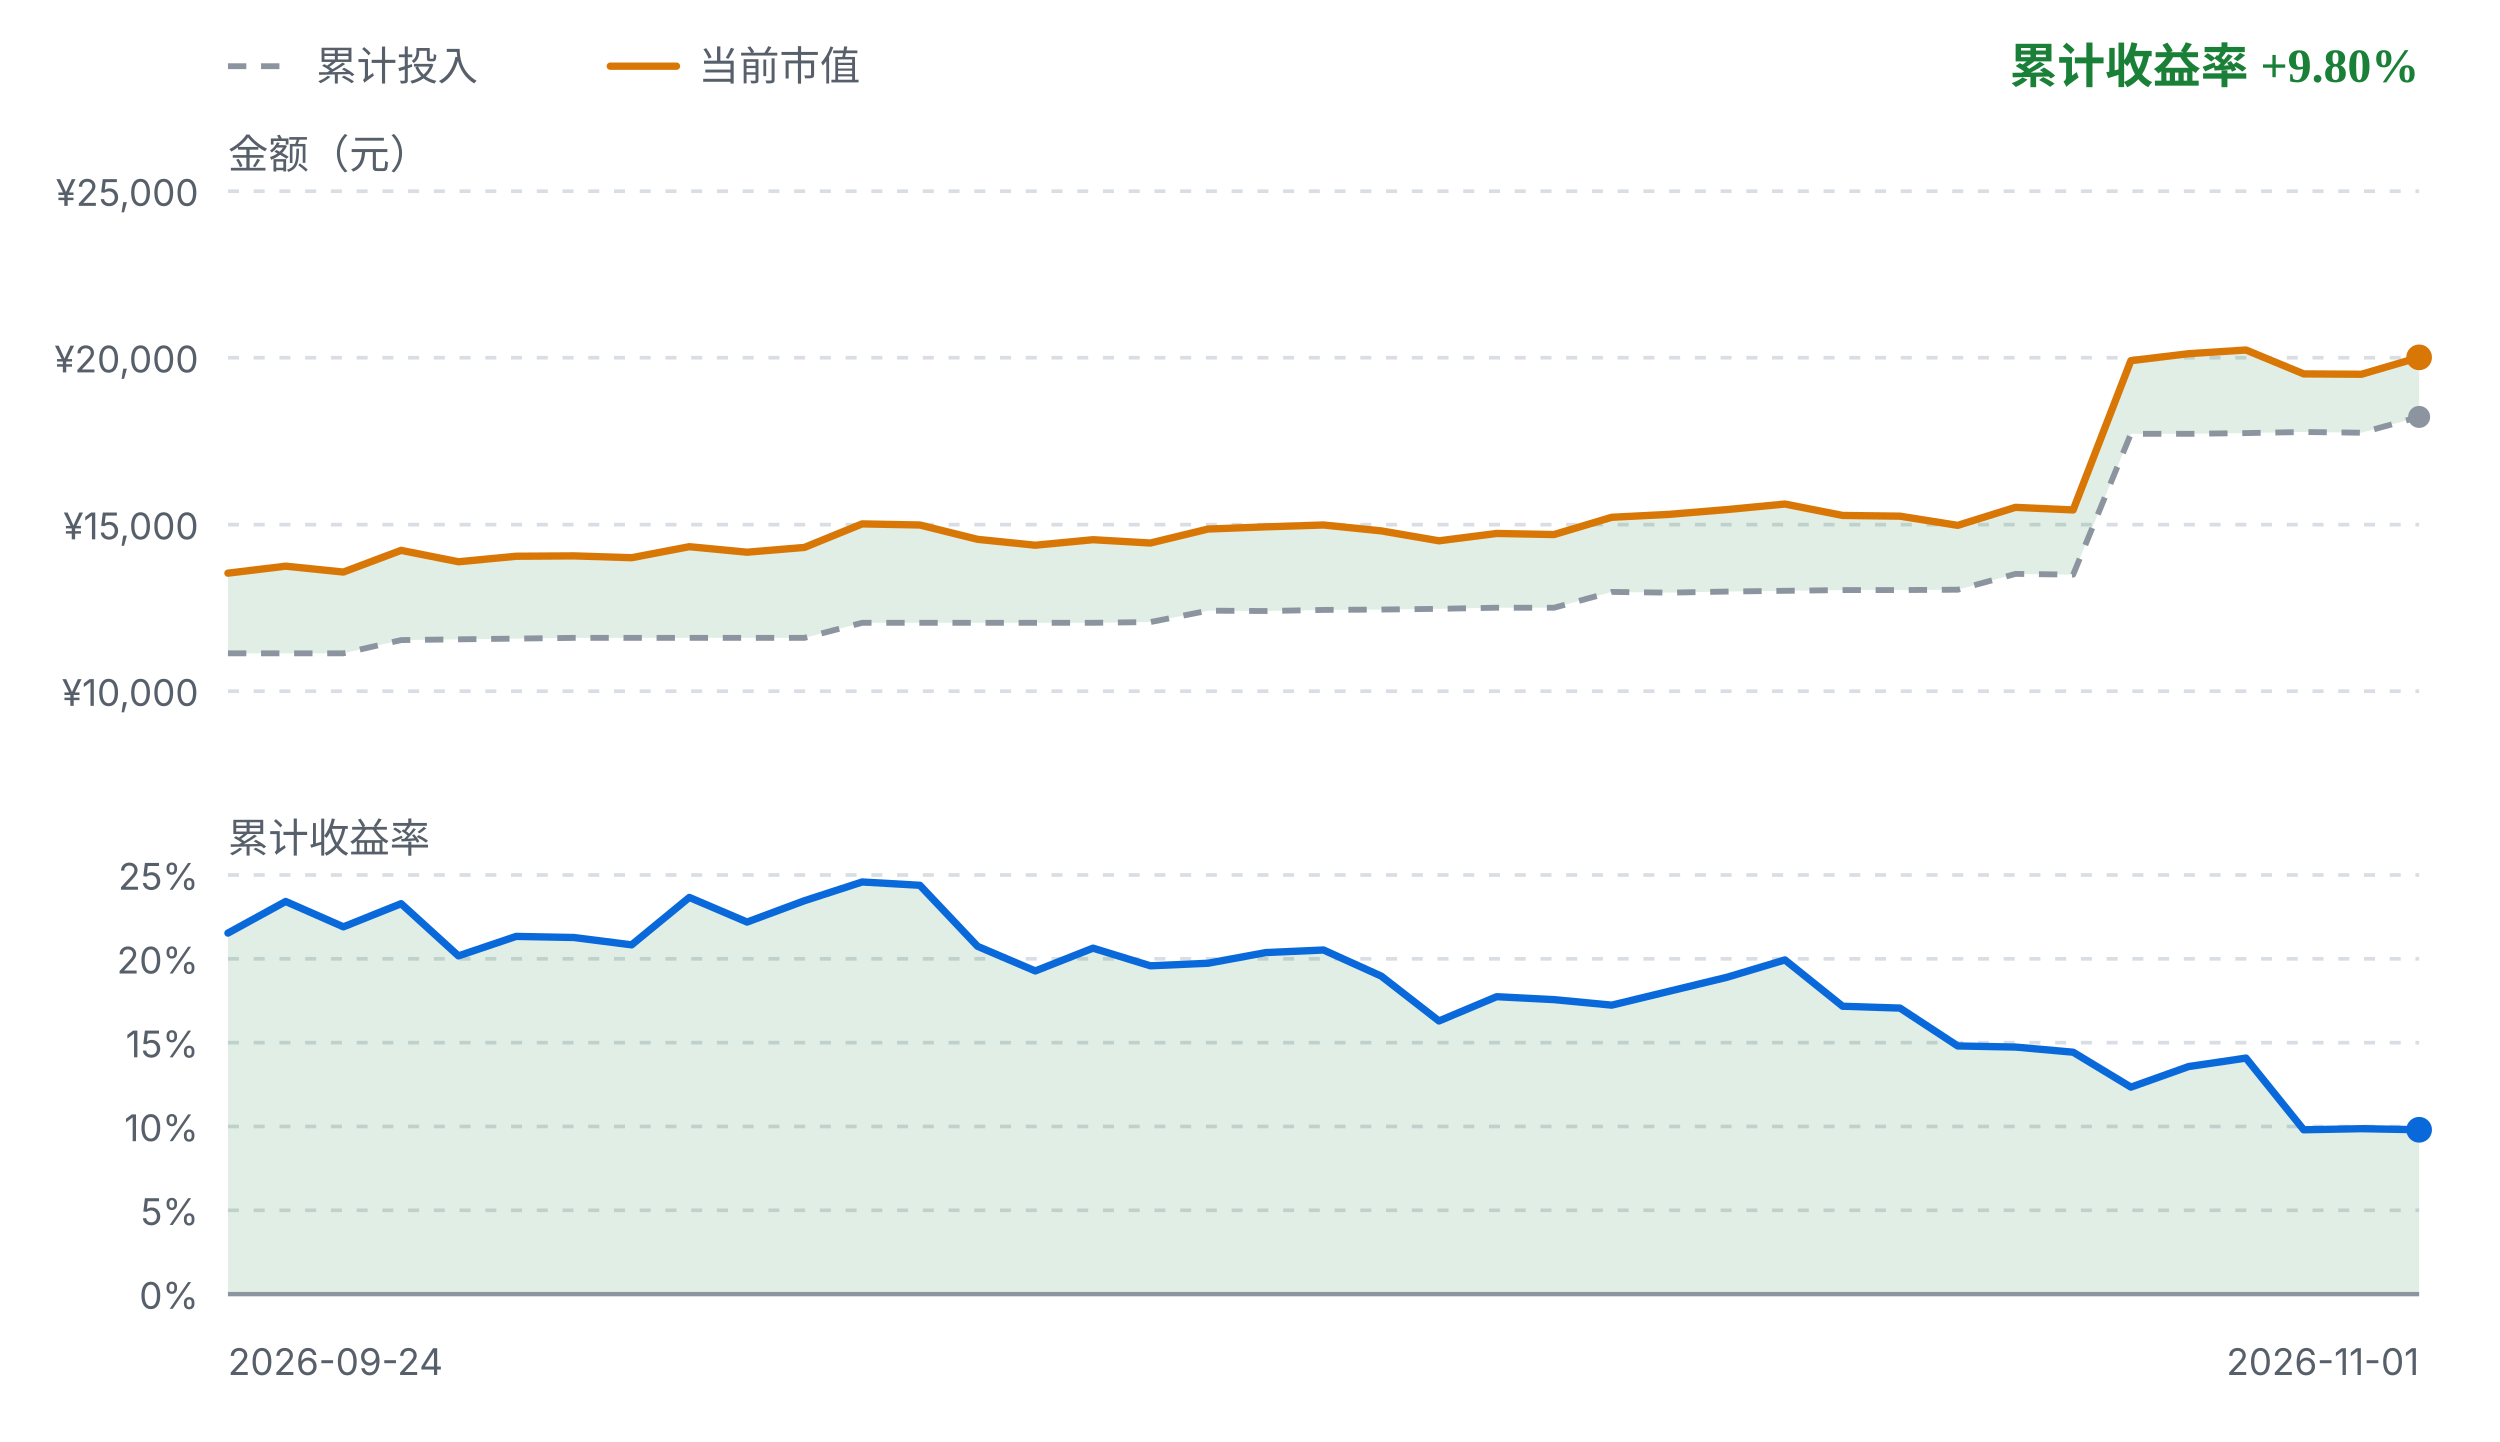
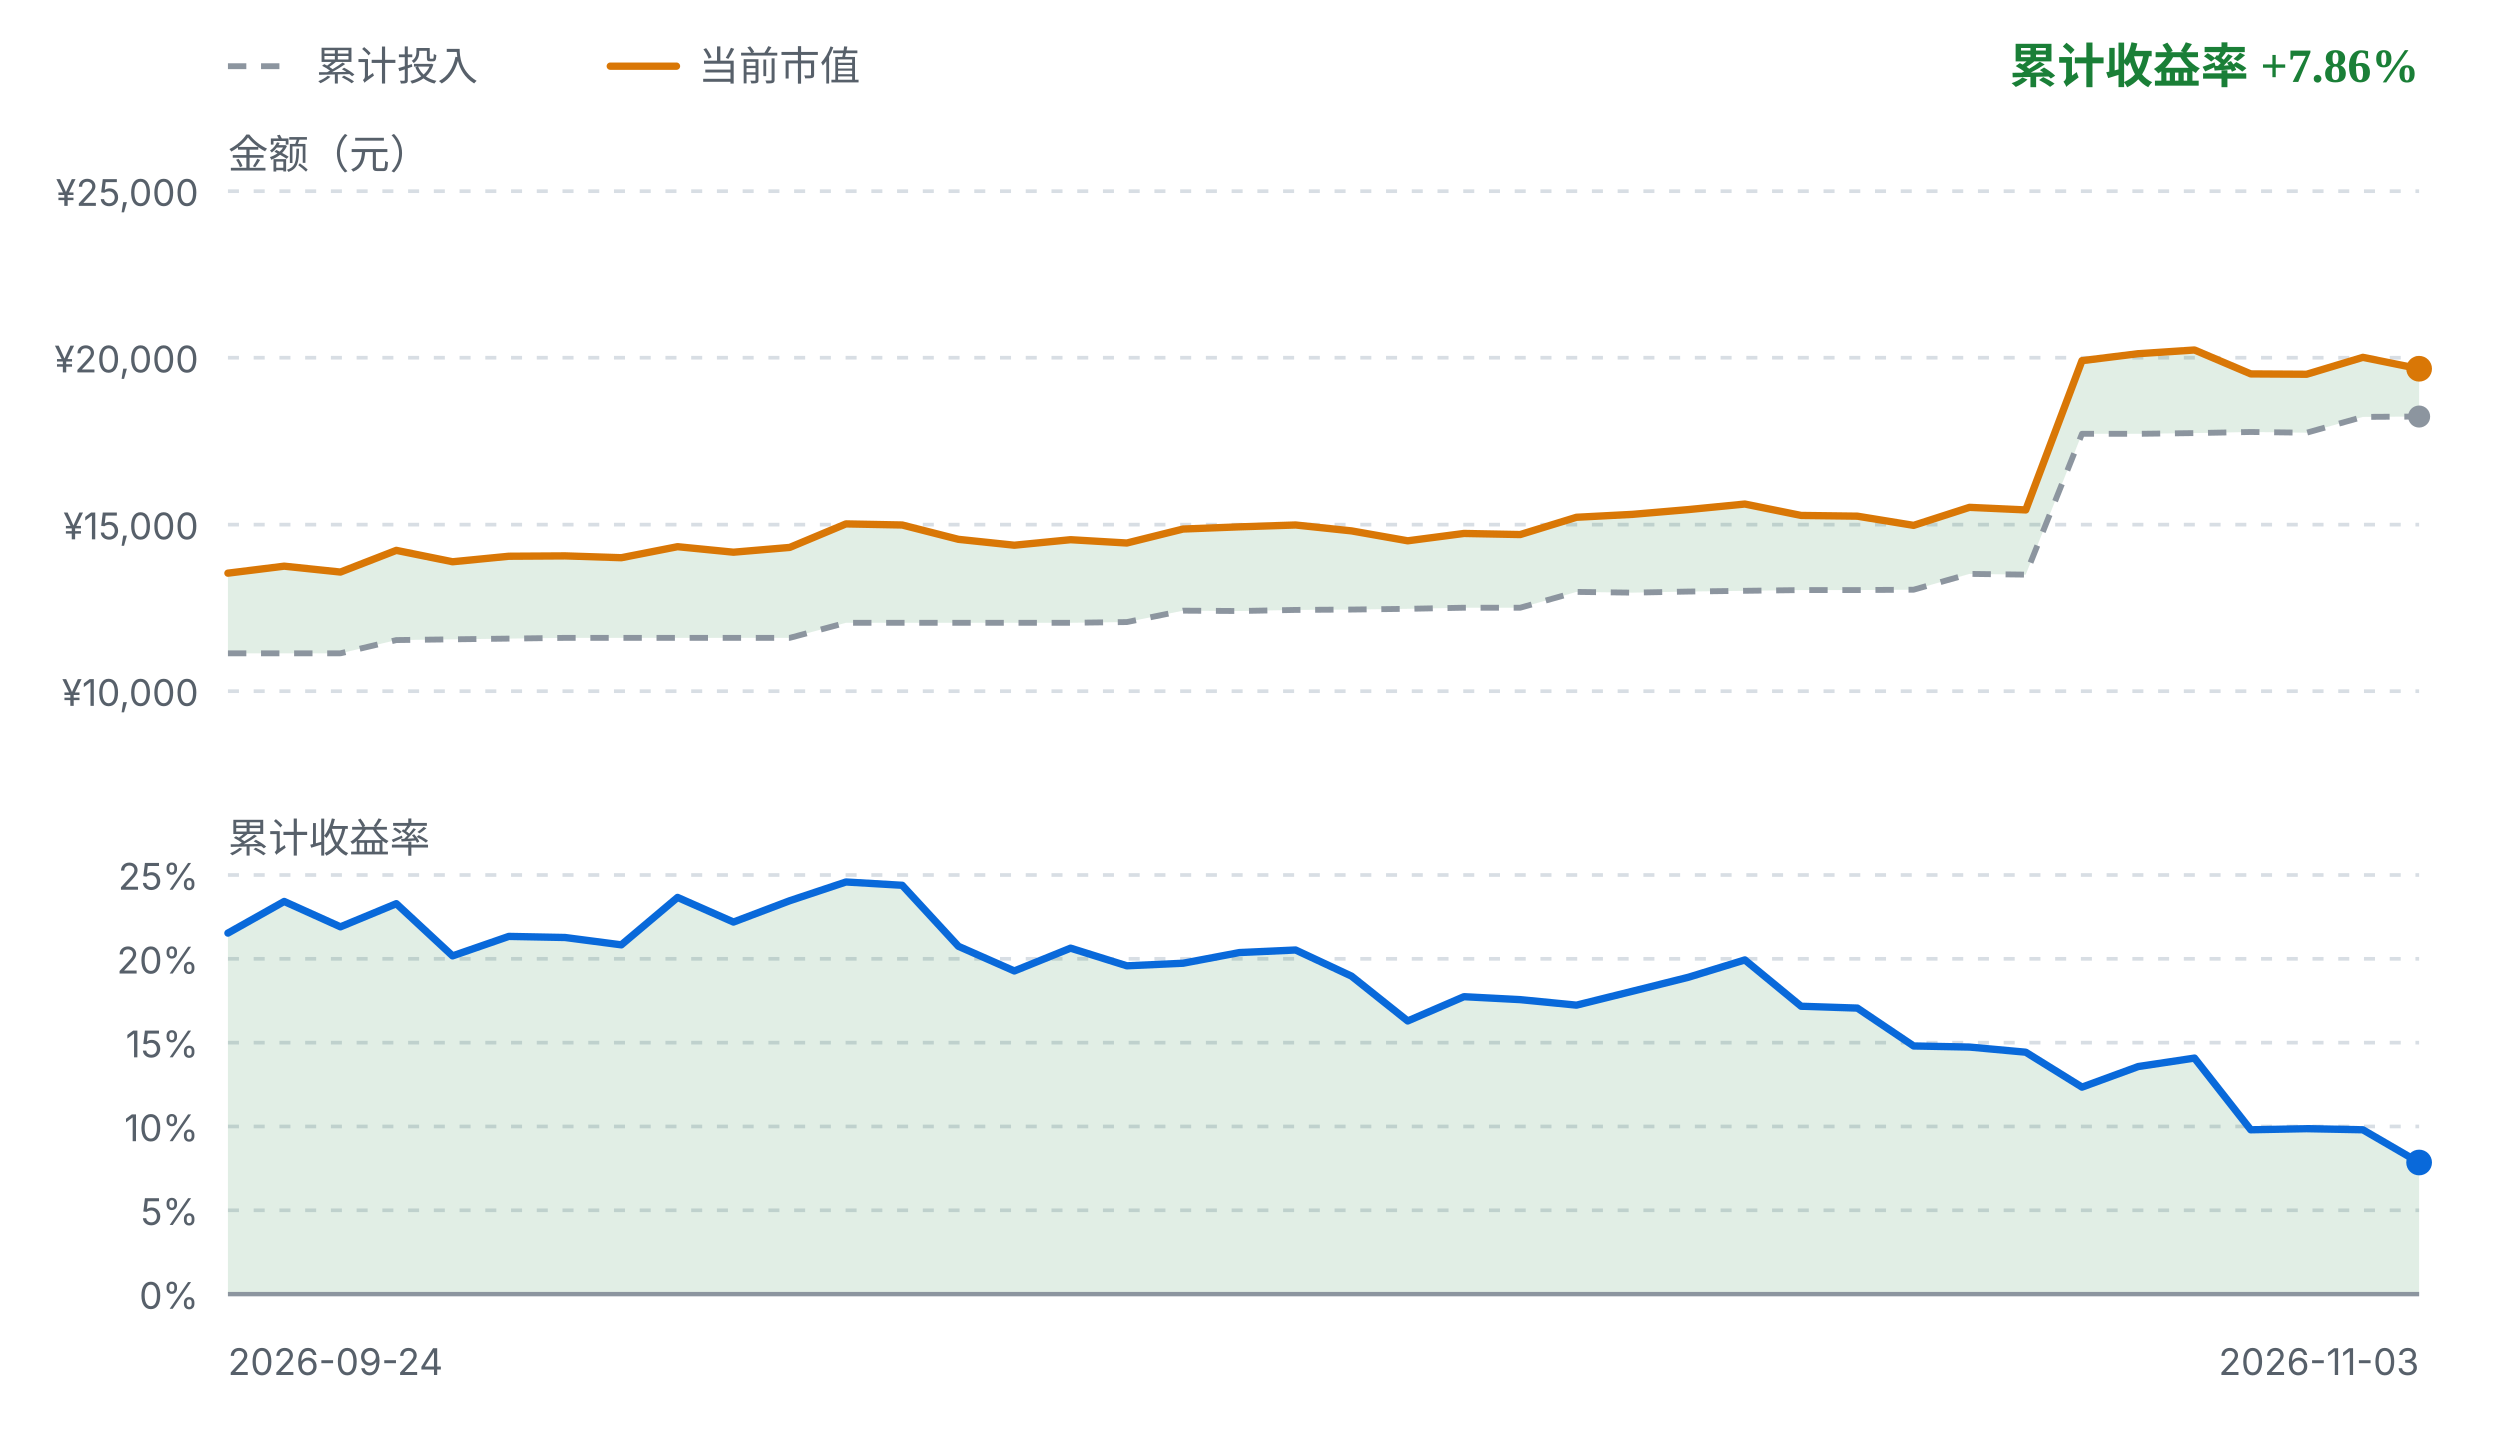
<svg xmlns="http://www.w3.org/2000/svg" viewBox="0 0 680 392" width="680" height="392" role="img" aria-label="FIRE 收益曲线">
  <style>
    .fg { fill: #1f2328; font-family: ui-sans-serif, system-ui, -apple-system, "Segoe UI", sans-serif; }
    .fg-muted { fill: #57606a; font-family: ui-sans-serif, system-ui, -apple-system, "Segoe UI", sans-serif; }
    .grid { stroke: #d8dee4; stroke-width: 1; stroke-dasharray: 3 4; }
    .zero { stroke: #8c959f; stroke-width: 1.2; }
    .basis { fill: none; stroke: #8c959f; stroke-width: 1.6; stroke-dasharray: 5 4; stroke-linejoin: round; }
    .value { fill: none; stroke: #d97706; stroke-width: 2; stroke-linejoin: round; stroke-linecap: round; }
    .rate { fill: none; stroke: #0969da; stroke-width: 2; stroke-linejoin: round; stroke-linecap: round; }
    .gap-up { fill: #1a7f37; fill-opacity: 0.13; }
    .gap-down { fill: #cf222e; fill-opacity: 0.13; }
    .rate-up { fill: #1a7f37; fill-opacity: 0.13; }
    .rate-down { fill: #cf222e; fill-opacity: 0.13; }
    .up { fill: #1a7f37; }
    .down { fill: #cf222e; }
    .dot-value { fill: #d97706; }
    .dot-basis { fill: #8c959f; }
    .dot-rate { fill: #0969da; }
    @media (prefers-color-scheme: dark) {
      .fg { fill: #e6edf3; }
      .fg-muted { fill: #8b949e; }
      .grid { stroke: #30363d; }
      .zero { stroke: #6e7681; }
      .basis { stroke: #6e7681; }
      .value { stroke: #f0b429; }
      .rate { stroke: #58a6ff; }
      .gap-up, .rate-up { fill: #3fb950; fill-opacity: 0.16; }
      .gap-down, .rate-down { fill: #f85149; fill-opacity: 0.16; }
      .up { fill: #3fb950; }
      .down { fill: #f85149; }
      .dot-value { fill: #f0b429; }
      .dot-basis { fill: #6e7681; }
      .dot-rate { fill: #58a6ff; }
    }
  </style>
  <line class="basis" x1="62" y1="18" x2="80" y2="18" />
  <text class="fg-muted" x="86" y="18" font-size="11" dominant-baseline="middle">累计投入</text>
  <line class="value" x1="166" y1="18" x2="184" y2="18" />
  <text class="fg-muted" x="190" y="18" font-size="11" dominant-baseline="middle">当前市值</text>
-   <text class="up" x="658" y="18" text-anchor="end" font-size="13" font-weight="600" dominant-baseline="middle">累计收益率 +9.80%</text>
+   <text class="up" x="658" y="18" text-anchor="end" font-size="13" font-weight="600" dominant-baseline="middle">累计收益率 +7.86%</text>
  <text class="fg-muted" x="62" y="42" font-size="11" dominant-baseline="middle">金额（元）</text>
  <line class="grid" x1="62" y1="52.0" x2="658" y2="52.0" />
  <text class="fg-muted" x="54" y="56.0" text-anchor="end" font-size="10">¥25,000</text>
  <line class="grid" x1="62" y1="97.3" x2="658" y2="97.3" />
  <text class="fg-muted" x="54" y="101.3" text-anchor="end" font-size="10">¥20,000</text>
  <line class="grid" x1="62" y1="142.7" x2="658" y2="142.7" />
  <text class="fg-muted" x="54" y="146.7" text-anchor="end" font-size="10">¥15,000</text>
  <line class="grid" x1="62" y1="188.0" x2="658" y2="188.0" />
  <text class="fg-muted" x="54" y="192.0" text-anchor="end" font-size="10">¥10,000</text>
-   <path d="M62.0,155.9 L77.7,154.0 L93.4,155.6 L109.1,149.7 L124.7,152.8 L140.4,151.3 L156.1,151.2 L171.8,151.7 L187.5,148.7 L203.2,150.2 L218.8,148.9 L234.5,142.5 L250.2,142.8 L265.9,146.7 L281.6,148.3 L297.3,146.8 L312.9,147.7 L328.6,143.9 L344.3,143.3 L360.0,142.8 L375.7,144.4 L391.4,147.1 L407.1,145.1 L422.7,145.4 L438.4,140.7 L454.1,139.9 L469.8,138.6 L485.5,137.1 L501.2,140.2 L516.8,140.4 L532.5,142.9 L548.2,138.0 L563.9,138.7 L579.6,98.1 L595.3,96.2 L610.9,95.2 L626.6,101.7 L642.3,101.8 L658.0,97.2 L658.0,113.4 L642.3,117.7 L626.6,117.5 L610.9,117.8 L595.3,118.0 L579.6,118.0 L563.9,156.3 L548.2,156.1 L532.5,160.4 L516.8,160.5 L501.2,160.5 L485.5,160.7 L469.8,160.9 L454.1,161.2 L438.4,161.0 L422.7,165.3 L407.1,165.3 L391.4,165.6 L375.7,165.8 L360.0,165.9 L344.3,166.2 L328.6,166.1 L312.9,169.2 L297.3,169.4 L281.6,169.4 L265.9,169.4 L250.2,169.4 L234.5,169.4 L218.8,173.5 L203.2,173.5 L187.5,173.5 L171.8,173.5 L156.1,173.5 L140.4,173.7 L124.7,173.9 L109.1,174.1 L93.4,177.7 L77.7,177.7 L62.0,177.7 Z" class="gap-up" />
-   <path d="M62.0,177.7 L77.7,177.7 L93.4,177.7 L109.1,174.1 L124.7,173.9 L140.4,173.7 L156.1,173.5 L171.8,173.5 L187.5,173.5 L203.2,173.5 L218.8,173.5 L234.5,169.4 L250.2,169.4 L265.9,169.4 L281.6,169.4 L297.3,169.4 L312.9,169.2 L328.6,166.1 L344.3,166.2 L360.0,165.9 L375.7,165.8 L391.4,165.6 L407.1,165.3 L422.7,165.3 L438.4,161.0 L454.1,161.2 L469.8,160.9 L485.5,160.7 L501.2,160.5 L516.8,160.5 L532.5,160.4 L548.2,156.1 L563.9,156.3 L579.6,118.0 L595.3,118.0 L610.9,117.8 L626.6,117.5 L642.3,117.7 L658.0,113.4" class="basis" />
-   <path d="M62.0,155.9 L77.7,154.0 L93.4,155.6 L109.1,149.7 L124.7,152.8 L140.4,151.3 L156.1,151.2 L171.8,151.7 L187.5,148.7 L203.2,150.2 L218.8,148.9 L234.5,142.5 L250.2,142.8 L265.9,146.7 L281.6,148.3 L297.3,146.8 L312.9,147.7 L328.6,143.9 L344.3,143.3 L360.0,142.8 L375.7,144.4 L391.4,147.1 L407.1,145.1 L422.7,145.4 L438.4,140.7 L454.1,139.9 L469.8,138.6 L485.5,137.1 L501.2,140.2 L516.8,140.4 L532.5,142.9 L548.2,138.0 L563.9,138.7 L579.6,98.1 L595.3,96.2 L610.9,95.2 L626.6,101.7 L642.3,101.8 L658.0,97.2" class="value" />
-   <circle class="dot-basis" cx="658.0" cy="113.4" r="3" />
-   <circle class="dot-value" cx="658.0" cy="97.2" r="3.5" />
+   <path d="M62.0,155.9 L77.3,154.0 L92.6,155.6 L107.8,149.7 L123.1,152.8 L138.4,151.3 L153.7,151.2 L169.0,151.7 L184.3,148.7 L199.5,150.2 L214.8,148.9 L230.1,142.5 L245.4,142.8 L260.7,146.7 L275.9,148.3 L291.2,146.8 L306.5,147.7 L321.8,143.9 L337.1,143.3 L352.4,142.8 L367.6,144.4 L382.9,147.1 L398.2,145.1 L413.5,145.4 L428.8,140.7 L444.1,139.9 L459.3,138.6 L474.6,137.1 L489.9,140.2 L505.2,140.4 L520.5,142.9 L535.7,138.0 L551.0,138.7 L566.3,98.1 L581.6,96.2 L596.9,95.2 L612.2,101.7 L627.4,101.8 L642.7,97.2 L658.0,100.3 L658.0,113.3 L642.7,113.4 L627.4,117.7 L612.2,117.5 L596.9,117.8 L581.6,118.0 L566.3,118.0 L551.0,156.3 L535.7,156.1 L520.5,160.4 L505.2,160.5 L489.9,160.5 L474.6,160.7 L459.3,160.9 L444.1,161.2 L428.8,161.0 L413.5,165.3 L398.2,165.3 L382.9,165.6 L367.6,165.8 L352.4,165.9 L337.1,166.2 L321.8,166.1 L306.5,169.2 L291.2,169.4 L275.9,169.4 L260.7,169.4 L245.4,169.4 L230.1,169.4 L214.8,173.5 L199.5,173.5 L184.3,173.5 L169.0,173.5 L153.7,173.5 L138.4,173.7 L123.1,173.9 L107.8,174.1 L92.6,177.7 L77.3,177.7 L62.0,177.7 Z" class="gap-up" />
+   <path d="M62.0,177.7 L77.3,177.7 L92.6,177.7 L107.8,174.1 L123.1,173.9 L138.4,173.7 L153.7,173.5 L169.0,173.5 L184.3,173.5 L199.5,173.5 L214.8,173.5 L230.1,169.4 L245.4,169.4 L260.7,169.4 L275.9,169.4 L291.2,169.4 L306.5,169.2 L321.8,166.1 L337.1,166.2 L352.4,165.9 L367.6,165.8 L382.9,165.6 L398.2,165.3 L413.5,165.3 L428.8,161.0 L444.1,161.2 L459.3,160.9 L474.6,160.7 L489.9,160.5 L505.2,160.5 L520.5,160.4 L535.7,156.1 L551.0,156.3 L566.3,118.0 L581.6,118.0 L596.9,117.8 L612.2,117.5 L627.4,117.7 L642.7,113.4 L658.0,113.3" class="basis" />
+   <path d="M62.0,155.9 L77.3,154.0 L92.6,155.6 L107.8,149.7 L123.1,152.8 L138.4,151.3 L153.7,151.2 L169.0,151.7 L184.3,148.7 L199.5,150.2 L214.8,148.9 L230.1,142.5 L245.4,142.8 L260.7,146.7 L275.9,148.3 L291.2,146.8 L306.5,147.7 L321.8,143.9 L337.1,143.3 L352.4,142.8 L367.6,144.4 L382.9,147.1 L398.2,145.1 L413.5,145.4 L428.8,140.7 L444.1,139.9 L459.3,138.6 L474.6,137.1 L489.9,140.2 L505.2,140.4 L520.5,142.9 L535.7,138.0 L551.0,138.7 L566.3,98.1 L581.6,96.2 L596.9,95.2 L612.2,101.7 L627.4,101.8 L642.7,97.2 L658.0,100.3" class="value" />
+   <circle class="dot-basis" cx="658.0" cy="113.3" r="3" />
+   <circle class="dot-value" cx="658.0" cy="100.3" r="3.5" />
  <text class="fg-muted" x="62" y="228" font-size="11" dominant-baseline="middle">累计收益率</text>
  <line class="grid" x1="62" y1="238.0" x2="658" y2="238.0" />
  <text class="fg-muted" x="54" y="242.0" text-anchor="end" font-size="10">25%</text>
  <line class="grid" x1="62" y1="260.8" x2="658" y2="260.8" />
  <text class="fg-muted" x="54" y="264.8" text-anchor="end" font-size="10">20%</text>
  <line class="grid" x1="62" y1="283.6" x2="658" y2="283.6" />
  <text class="fg-muted" x="54" y="287.6" text-anchor="end" font-size="10">15%</text>
  <line class="grid" x1="62" y1="306.4" x2="658" y2="306.4" />
  <text class="fg-muted" x="54" y="310.4" text-anchor="end" font-size="10">10%</text>
  <line class="grid" x1="62" y1="329.2" x2="658" y2="329.2" />
  <text class="fg-muted" x="54" y="333.2" text-anchor="end" font-size="10">5%</text>
  <line class="grid" x1="62" y1="352.0" x2="658" y2="352.0" />
  <text class="fg-muted" x="54" y="356.0" text-anchor="end" font-size="10">0%</text>
-   <path d="M62.0,253.8 L77.7,245.2 L93.4,252.1 L109.1,245.8 L124.7,260.0 L140.4,254.7 L156.1,255.0 L171.8,257.0 L187.5,244.1 L203.2,250.8 L218.8,245.0 L234.5,239.9 L250.2,240.8 L265.9,257.4 L281.6,264.1 L297.3,257.9 L312.9,262.7 L328.6,262.0 L344.3,259.1 L360.0,258.4 L375.7,265.5 L391.4,277.7 L407.1,271.1 L422.7,271.9 L438.4,273.4 L454.1,269.6 L469.8,265.8 L485.5,261.1 L501.2,273.7 L516.8,274.2 L532.5,284.5 L548.2,284.8 L563.9,286.2 L579.6,295.7 L595.3,290.1 L610.9,287.8 L626.6,307.3 L642.3,307.0 L658.0,307.3 L658.0,352.0 L62.0,352.0 Z" class="rate-up" />
+   <path d="M62.0,253.8 L77.3,245.2 L92.6,252.1 L107.8,245.8 L123.1,260.0 L138.4,254.7 L153.7,255.0 L169.0,257.0 L184.3,244.1 L199.5,250.8 L214.8,245.0 L230.1,239.9 L245.4,240.8 L260.7,257.4 L275.9,264.1 L291.2,257.9 L306.5,262.7 L321.8,262.0 L337.1,259.1 L352.4,258.4 L367.6,265.5 L382.9,277.7 L398.2,271.1 L413.5,271.9 L428.8,273.4 L444.1,269.6 L459.3,265.8 L474.6,261.1 L489.9,273.7 L505.2,274.2 L520.5,284.5 L535.7,284.8 L551.0,286.2 L566.3,295.7 L581.6,290.1 L596.9,287.8 L612.2,307.3 L627.4,307.0 L642.7,307.3 L658.0,316.2 L658.0,352.0 L62.0,352.0 Z" class="rate-up" />
  <line class="zero" x1="62" y1="352.0" x2="658" y2="352.0" />
-   <path d="M62.0,253.8 L77.7,245.2 L93.4,252.1 L109.1,245.8 L124.7,260.0 L140.4,254.7 L156.1,255.0 L171.8,257.0 L187.5,244.1 L203.2,250.8 L218.8,245.0 L234.5,239.9 L250.2,240.8 L265.9,257.4 L281.6,264.1 L297.3,257.9 L312.9,262.7 L328.6,262.0 L344.3,259.1 L360.0,258.4 L375.7,265.5 L391.4,277.7 L407.1,271.1 L422.7,271.9 L438.4,273.4 L454.1,269.6 L469.8,265.8 L485.5,261.1 L501.2,273.7 L516.8,274.2 L532.5,284.5 L548.2,284.8 L563.9,286.2 L579.6,295.7 L595.3,290.1 L610.9,287.8 L626.6,307.3 L642.3,307.0 L658.0,307.3" class="rate" />
-   <circle class="dot-rate" cx="658.0" cy="307.3" r="3.5" />
+   <path d="M62.0,253.8 L77.3,245.2 L92.6,252.1 L107.8,245.8 L123.1,260.0 L138.4,254.7 L153.7,255.0 L169.0,257.0 L184.3,244.1 L199.5,250.8 L214.8,245.0 L230.1,239.9 L245.4,240.8 L260.7,257.4 L275.9,264.1 L291.2,257.9 L306.5,262.7 L321.8,262.0 L337.1,259.1 L352.4,258.4 L367.6,265.5 L382.9,277.7 L398.2,271.1 L413.5,271.9 L428.8,273.4 L444.1,269.6 L459.3,265.8 L474.6,261.1 L489.9,273.7 L505.2,274.2 L520.5,284.5 L535.7,284.8 L551.0,286.2 L566.3,295.7 L581.6,290.1 L596.9,287.8 L612.2,307.3 L627.4,307.0 L642.7,307.3 L658.0,316.2" class="rate" />
+   <circle class="dot-rate" cx="658.0" cy="316.2" r="3.5" />
  <text class="fg-muted" x="62" y="374" font-size="10">2026-09-24</text>
-   <text class="fg-muted" x="658" y="374" text-anchor="end" font-size="10">2026-11-01</text>
+   <text class="fg-muted" x="658" y="374" text-anchor="end" font-size="10">2026-11-03</text>
</svg>
